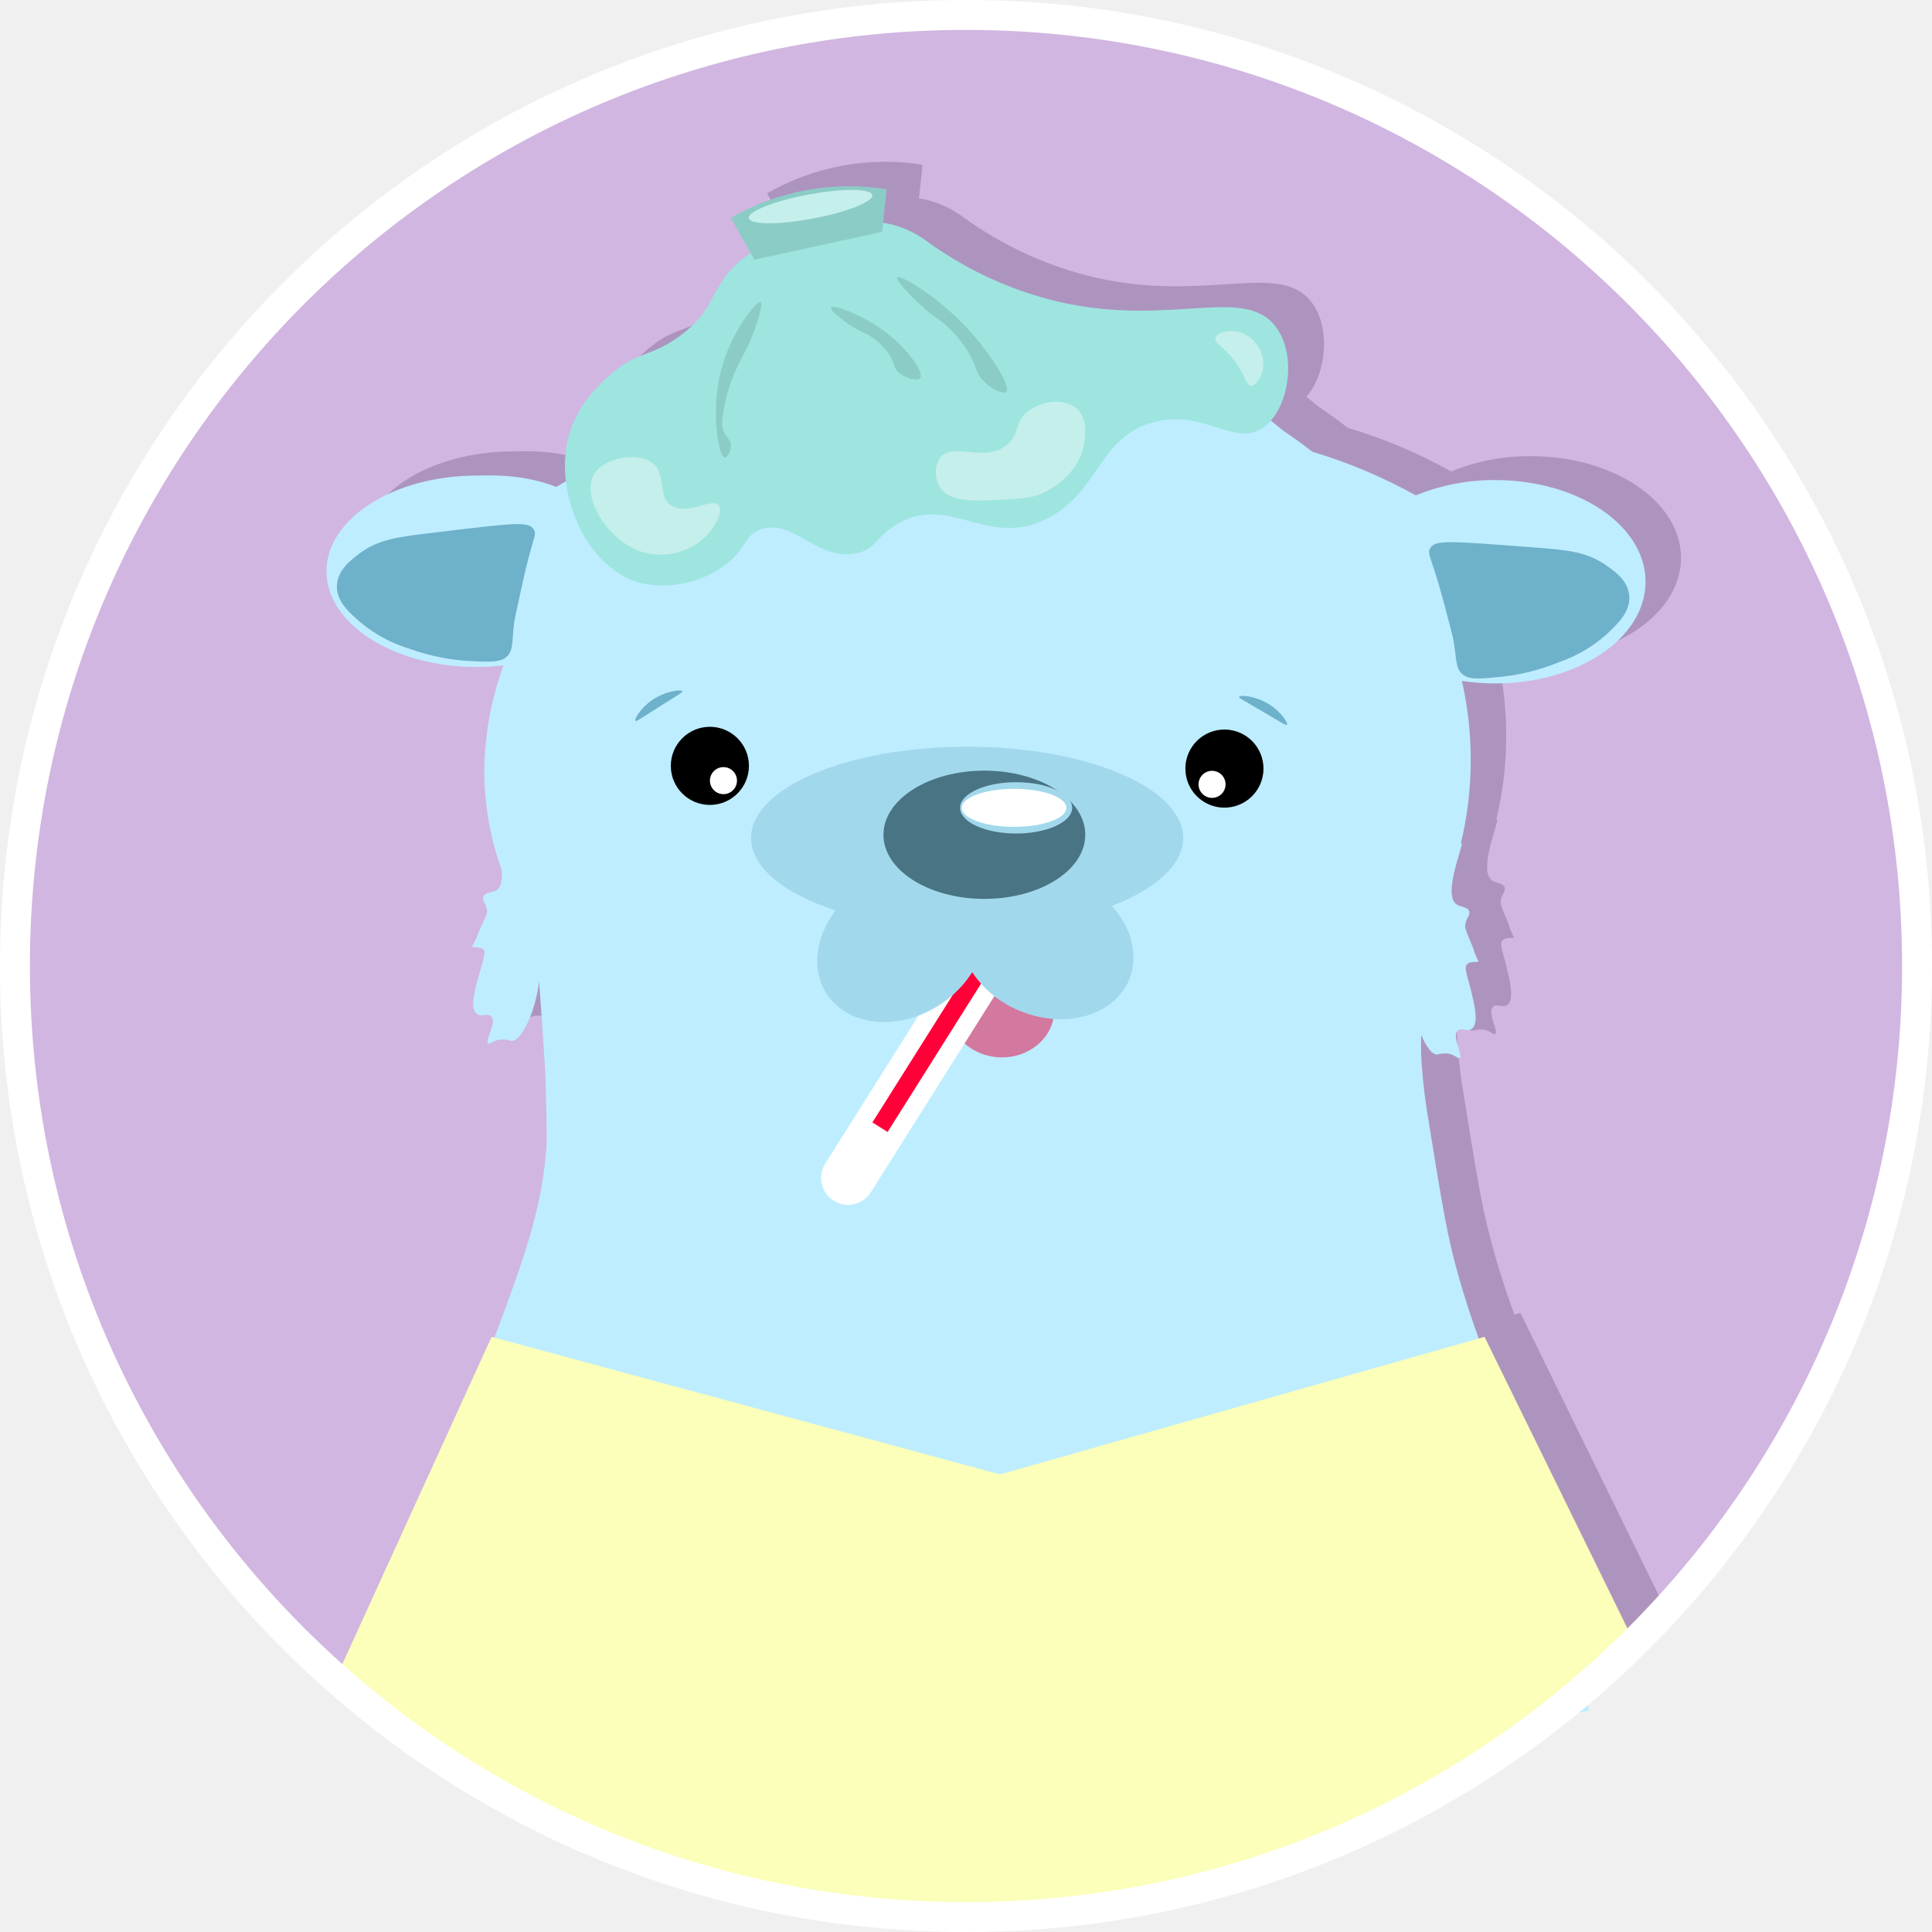
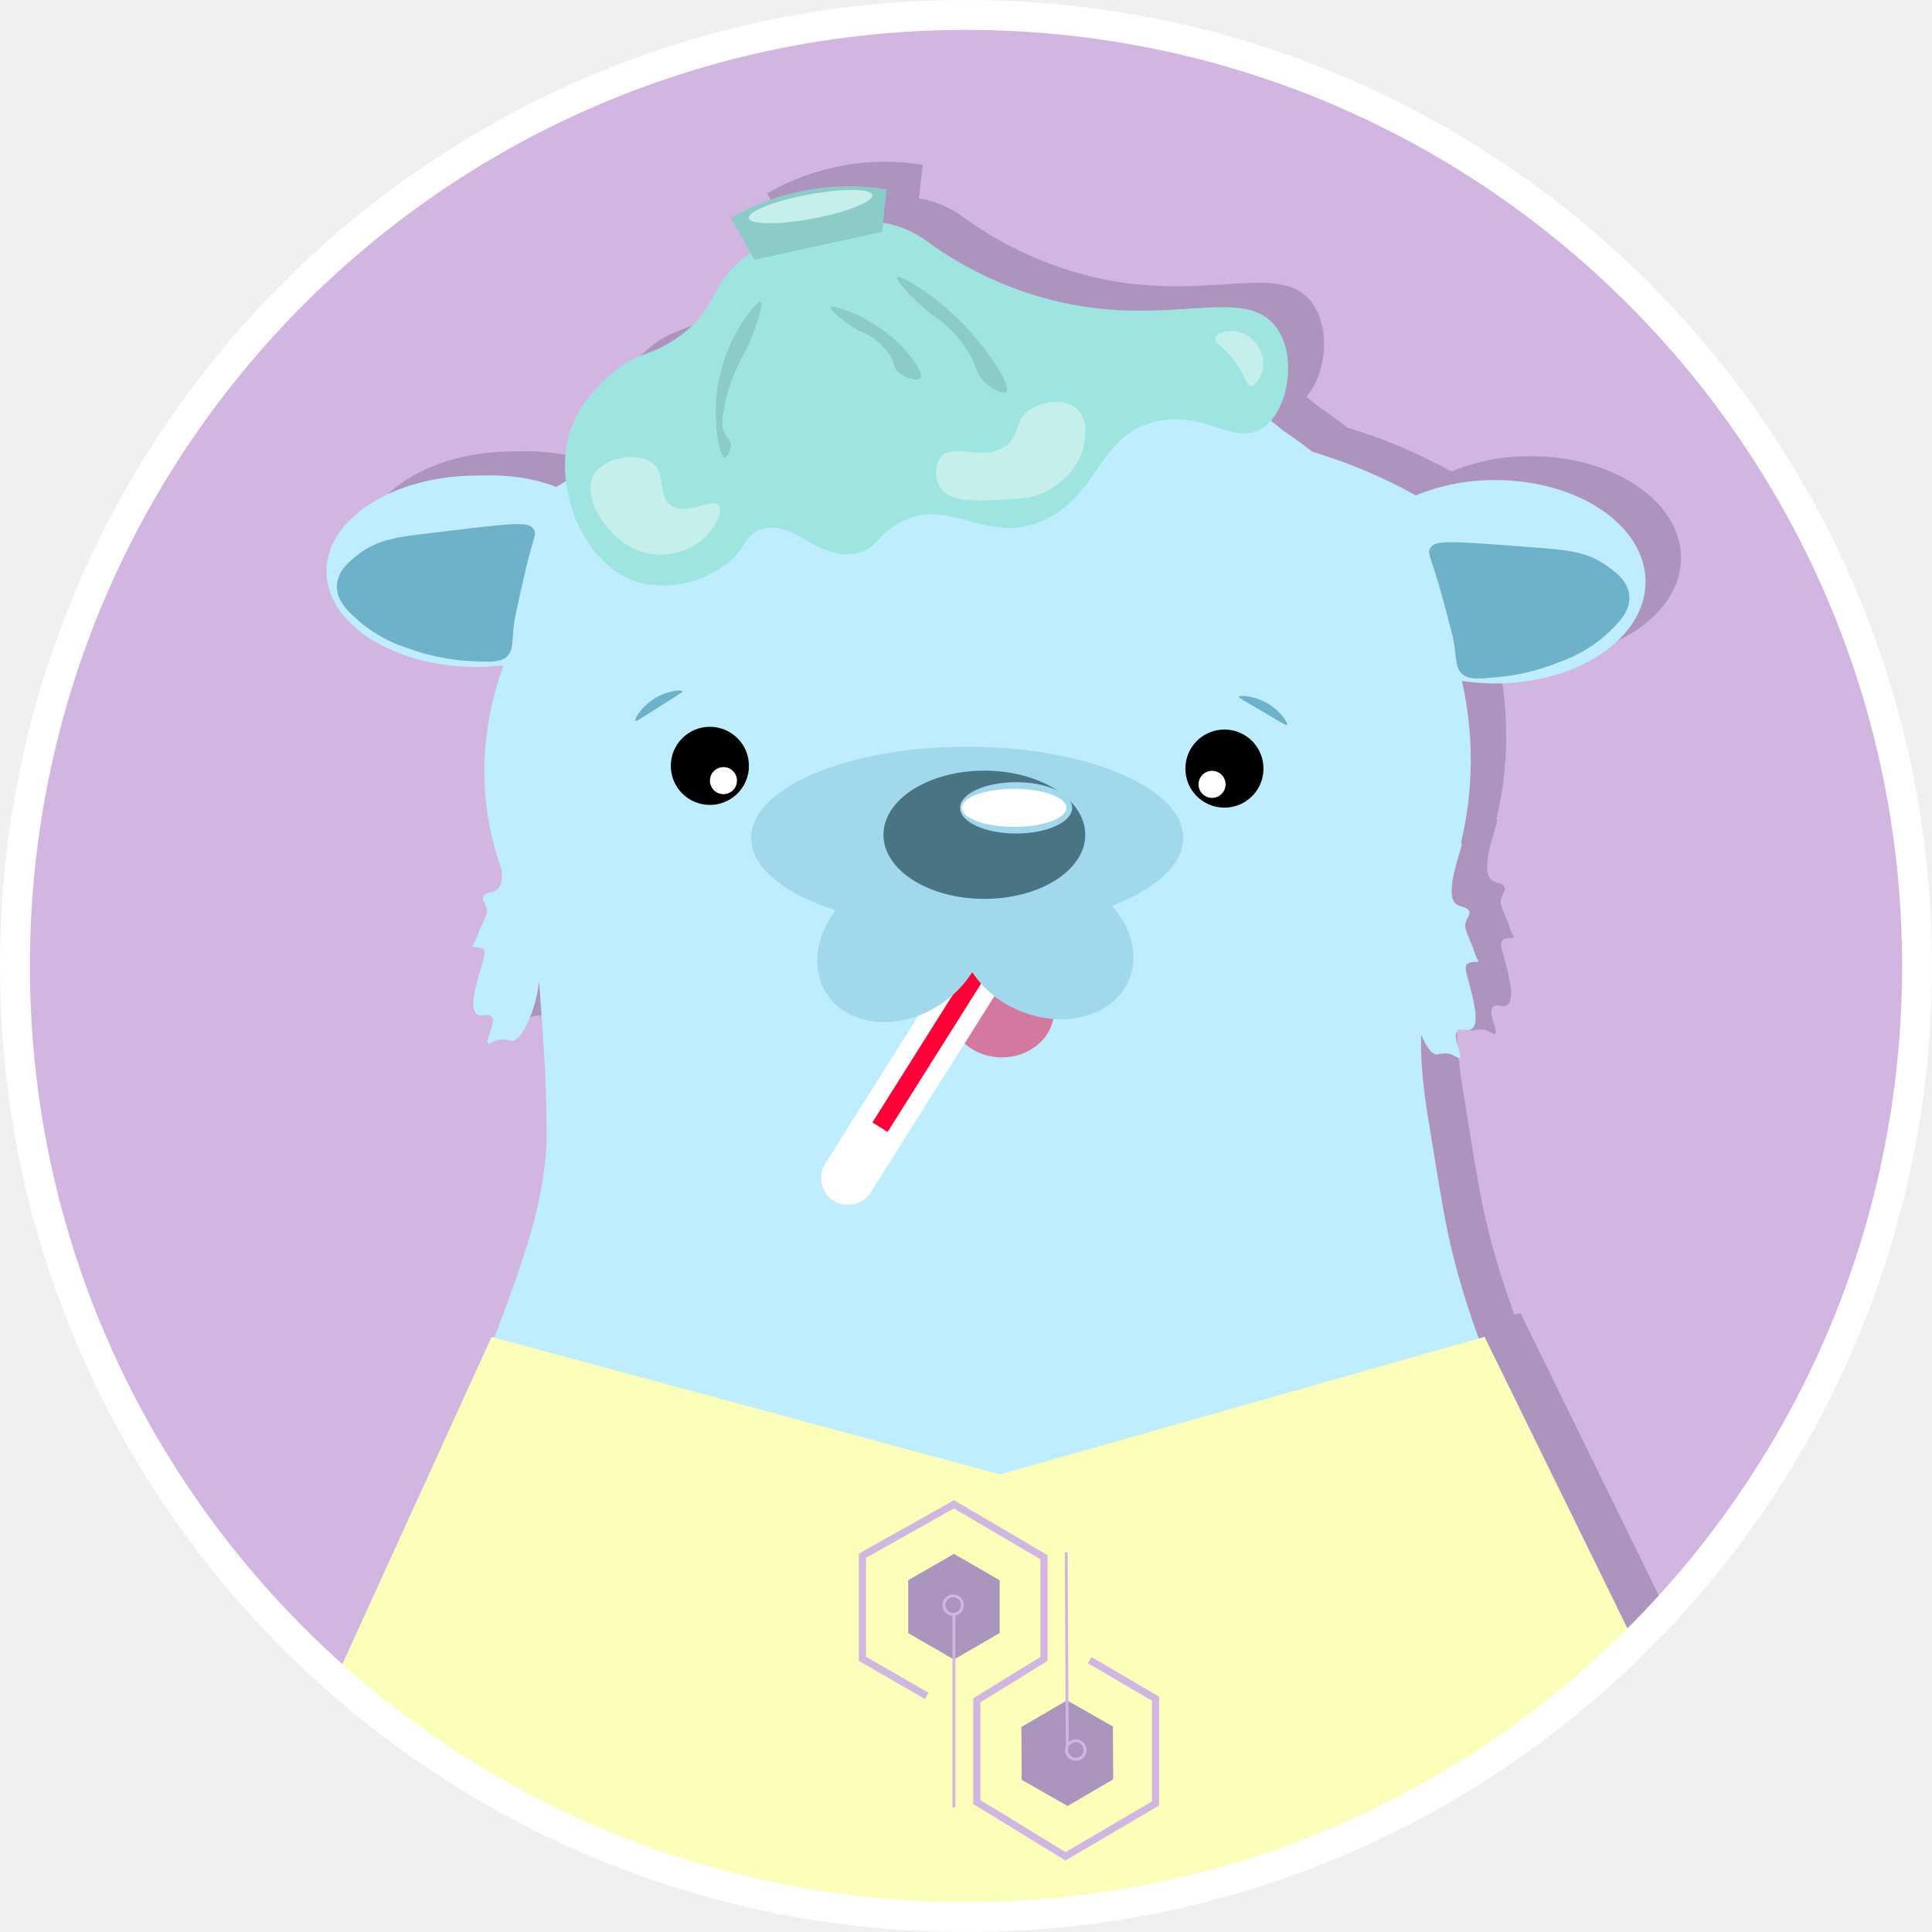
<svg xmlns="http://www.w3.org/2000/svg" viewBox="0 0 323 323">
  <defs>
-     <style>.cls-1{fill:#d1b6e1;}.cls-2{fill:#ad94bf;}.cls-3{fill:#beedff;}.cls-12,.cls-13,.cls-18,.cls-4{fill:none;}.cls-12,.cls-14,.cls-5{stroke:#000;}.cls-12,.cls-13,.cls-14,.cls-18,.cls-5,.cls-9{stroke-miterlimit:10;}.cls-14,.cls-6{fill:#fff;}.cls-7{fill:#6eb1ca;}.cls-8{fill:#d3789f;}.cls-9{fill:#ff0038;stroke-width:3px;}.cls-18,.cls-9{stroke:#fff;}.cls-10{fill:#a2d8ec;}.cls-11{fill:#497484;}.cls-13{stroke:#beedff;}.cls-15{fill:#fbffb9;}.cls-16{fill:#9ee5e0;}.cls-17{fill:#c5efeb;}.cls-18{stroke-width:5px;}.cls-19{fill:#8bccc6;}</style>
+     <style>.cls-1{fill:#d1b6e1;}.cls-2{fill:#ad94bf;}.cls-3{fill:#beedff;}.cls-12,.cls-17,.cls-19,.cls-21,.cls-4{fill:none;}.cls-12,.cls-13,.cls-5{stroke:#000;}.cls-12,.cls-13,.cls-17,.cls-19,.cls-21,.cls-5,.cls-9{stroke-miterlimit:10;}.cls-13,.cls-6{fill:#fff;}.cls-7{fill:#6eb1ca;}.cls-8{fill:#d3789f;}.cls-9{fill:#ff0038;stroke-width:3px;}.cls-17,.cls-9{stroke:#fff;}.cls-10{fill:#a2d8ec;}.cls-11{fill:#497484;}.cls-14{fill:#fbffb9;}.cls-15{fill:#9ee5e0;}.cls-16{fill:#c5efeb;}.cls-17{stroke-width:5px;}.cls-18{fill:#8bccc6;}.cls-19,.cls-21{stroke:#d1b6e1;}.cls-19{stroke-width:1.2px;}.cls-20{fill:#ac95bc;}.cls-21{stroke-width:0.48px;}</style>
  </defs>
  <g id="Layer_2" data-name="Layer 2">
    <g id="Inpatient_Care" data-name="Inpatient Care">
      <circle class="cls-1" cx="162.5" cy="160.5" r="159" />
      <path class="cls-2" d="M254.19,219.5l-1,.28A131.18,131.18,0,0,1,248,202.16c-1.19-5.67-3-17.44-3.17-18.41a92.66,92.66,0,0,1-1.24-10.17c-.1-1.88-.1-3.35-.06-4.6.81,2,1.8,3.33,2.64,3.32a5.39,5.39,0,0,1,1.86-.16c1.17.2,1.64.91,1.94.72.6-.39-1.33-3.53-.38-4.52.58-.62,1.64.24,2.42-.35,1.18-.89.42-4-.09-6.17-.59-2.47-1.34-4.08-.68-4.65s1.81-.2,1.84-.45a.11.11,0,0,0,0-.08,9.37,9.37,0,0,1-.88-2.2c-.91-2.13-1.37-3.19-1.32-3.71.11-1.26.94-1.68.66-2.41s-1.43-.65-2.12-1.14c-2.35-1.68,1.27-10,.87-10.21,0,0-.07,0-.13.06a59.83,59.83,0,0,0,.18-27.19,36.92,36.92,0,0,0,5.56.42c13.89,0,25.14-7.59,25.14-17s-11.26-17-25.14-17a34.44,34.44,0,0,0-13.27,2.56,85.89,85.89,0,0,0-17.3-7.29c-1.58-1.24-3.23-2.43-4.93-3.57-.65-.56-1.33-1.1-2-1.64,3.35-3.76,4.18-11.61.8-15.9-5.36-6.78-17.49.18-36-4a61.36,61.36,0,0,1-22-10,17.39,17.39,0,0,0-5.2-2.71,14.34,14.34,0,0,0-2.36-.54l.6-5.64a39.68,39.68,0,0,0-26,4.79l3.31,5.9-.31.21c-6.92,4.87-4.78,9-12,14-4.71,3.27-6.65,2.24-11,6-1.33,1.15-5.41,4.68-7,10a19.8,19.8,0,0,0-.57,8c-.54.31-1.08.62-1.61.94-5.85-2.32-11.73-1.9-13.28-1.9-13.89,0-25.14,7.18-25.14,16s11.26,16,25.14,16a39.31,39.31,0,0,0,4.45-.26A53.44,53.44,0,0,0,87,123a49,49,0,0,0,2.86,18.41c.14,1.52,0,2.85-.84,3.39s-1.85.3-2.19,1.07.52,1.17.6,2.43c0,.52-.47,1.56-1.47,3.66a9.25,9.25,0,0,1-1,2.17.11.11,0,0,0,0,.08c0,.25,1.35.05,1.86.51s-.16,2.17-.84,4.62c-.58,2.1-1.46,5.23-.29,6.16.78.62,1.88-.2,2.46.44.93,1-1.14,4.1-.53,4.51.29.2.8-.49,2-.65a5.59,5.59,0,0,1,1.89.22c1.51.08,3.59-4,4.4-8.47.09-.5.16-1,.21-1.52.07.86.14,1.78.21,2.82.46,6.3.84,12.65.84,12.65s.33,10.25.19,12.18c-.54,7.44-2.08,13.79-5.87,24.28-.86,2.39-1.81,5-2.84,7.66l-.45-.12-26,57c9.73,8.32,48.24,39.29,106,39a157.66,157.66,0,0,0,38.8-5c3.78-.9,7.6-2,11.41-3.22,1.77-.58,3.6-1.24,3.6-1.24a162.89,162.89,0,0,0,40-21,164.94,164.94,0,0,0,17-14l-.13-.2.31-.3Z" />
      <path class="cls-3" d="M273,275c-4.06-6.43-7.38-12.25-10-17.18-4.51-8.36-16.47-30.48-20.93-51.66-1.19-5.67-3-17.44-3.17-18.41a92.66,92.66,0,0,1-1.24-10.17c-.1-1.88-.1-3.35-.06-4.6.81,2,1.8,3.33,2.64,3.32a5.39,5.39,0,0,1,1.86-.16c1.17.2,1.64.91,1.94.72.6-.39-1.33-3.53-.38-4.52.58-.62,1.64.24,2.42-.35,1.18-.89.42-4-.09-6.17-.59-2.47-1.34-4.08-.68-4.65s1.81-.2,1.84-.45a.11.11,0,0,0,0-.08,9.37,9.37,0,0,1-.88-2.2c-.91-2.13-1.37-3.19-1.32-3.71.11-1.26.94-1.68.66-2.41s-1.43-.65-2.12-1.14c-2.35-1.68,1.27-10,.87-10.21,0,0-.07,0-.13.06a59.83,59.83,0,0,0,.18-27.19,36.92,36.92,0,0,0,5.56.42c13.89,0,25.14-7.59,25.14-17s-11.26-17-25.14-17a34.44,34.44,0,0,0-13.27,2.56,85.89,85.89,0,0,0-17.3-7.29c-1.58-1.24-3.23-2.43-4.93-3.57-11.5-9.9-30.06-16.34-51-16.34-21.58,0-40.62,6.82-52,17.22A89.86,89.86,0,0,0,93,81.41c-5.85-2.32-11.73-1.9-13.28-1.9-13.89,0-25.14,7.18-25.14,16s11.26,16,25.14,16a39.31,39.31,0,0,0,4.45-.26A53.44,53.44,0,0,0,81,127a49,49,0,0,0,2.86,18.41c.14,1.52,0,2.85-.84,3.39s-1.85.3-2.19,1.07.52,1.17.6,2.43c0,.52-.47,1.56-1.47,3.66a9.25,9.25,0,0,1-1,2.17.11.11,0,0,0,0,.08c0,.25,1.35.05,1.86.51s-.16,2.17-.84,4.62c-.58,2.1-1.46,5.23-.29,6.16.78.62,1.88-.2,2.46.44.93,1-1.14,4.1-.53,4.51.29.2.8-.49,2-.65a5.59,5.59,0,0,1,1.89.22c1.51.08,3.59-4,4.4-8.47.09-.5.16-1,.21-1.52.07.86.14,1.78.21,2.82.46,6.3.84,12.65.84,12.65s.33,10.25.19,12.18c-.54,7.44-2.08,13.79-5.87,24.28-3.16,8.76-7.36,19.63-12.81,32L64,285a174.82,174.82,0,0,0,66,31s41.21,8.82,82.4-4.76c1.77-.58,3.6-1.24,3.6-1.24a162.89,162.89,0,0,0,40-21A164.94,164.94,0,0,0,273,275Z" />
      <path class="cls-4" d="M339.76,254" />
      <circle class="cls-5" cx="118.68" cy="128.04" r="6.03" />
      <circle class="cls-6" cx="120.95" cy="130.51" r="2.26" transform="translate(-49.05 77.96) rotate(-30)" />
      <circle class="cls-5" cx="204.7" cy="128.51" r="6.03" transform="translate(-9.7 16.93) rotate(-4.63)" />
      <circle class="cls-6" cx="202.64" cy="131.14" r="2.26" transform="translate(-2.68 258.04) rotate(-64.63)" />
      <path class="cls-7" d="M106.23,120.51c-.25-.27.93-2.17,2.76-3.45,2.23-1.55,4.95-1.85,5.09-1.49.07.18-.5.46-3.71,2.49S106.39,120.68,106.23,120.51Z" />
      <path class="cls-7" d="M215.16,121.18c.24-.28-1-2.14-2.87-3.36-2.28-1.48-5-1.69-5.14-1.32-.06.18.51.44,3.79,2.37S215,121.35,215.16,121.18Z" />
      <path class="cls-7" d="M87.33,97.63c-.86,3.88-1.3,5.83-1.39,6.62-.36,3.09-.12,4.44-1.16,5.48-.79.79-2,1-5.06.84a35.82,35.82,0,0,1-11.3-2.12,23.48,23.48,0,0,1-8-4.27c-1.9-1.63-4.18-3.59-4.1-6.2s2.24-4.24,3.47-5.21c3.29-2.59,6.64-3,12.4-3.68,14.12-1.69,16.21-2,17.08-.53C89.81,89.51,89,89.91,87.33,97.63Z" />
      <path class="cls-7" d="M241.37,100.68c1,3.84,1.55,5.77,1.67,6.56.49,3.08.31,4.43,1.39,5.42.83.76,2,.95,5.09.62a35.82,35.82,0,0,0,11.2-2.6,23.48,23.48,0,0,0,7.85-4.61c1.83-1.71,4-3.76,3.83-6.37s-2.42-4.14-3.69-5.06c-3.39-2.45-6.76-2.7-12.54-3.14-14.18-1.08-16.28-1.27-17.09.2C238.54,92.68,239.32,93,241.37,100.68Z" />
      <ellipse class="cls-8" cx="167.44" cy="168.85" rx="7.94" ry="8.82" transform="translate(-8.87 328.41) rotate(-87.39)" />
      <rect class="cls-9" x="150.01" y="154.95" width="6" height="48.24" rx="3" ry="3" transform="translate(119.02 -54) rotate(32.21)" />
      <path class="cls-10" d="M197.81,140.1c0-8.43-16.17-15.26-36.12-15.26s-36.12,6.83-36.12,15.26c0,4.93,5.53,9.31,14.12,12.1-3.37,4.44-4.13,9.95-1.45,14,3.62,5.49,12.15,6.25,19,1.7a17.89,17.89,0,0,0,5.3-5.36,17.31,17.31,0,0,0,7.74,6.37c7.59,3.26,15.84,1,18.44-5,1.74-4.06.48-8.79-2.84-12.45C193.22,148.63,197.81,144.59,197.81,140.1Z" />
      <ellipse class="cls-11" cx="164.57" cy="139.56" rx="16.87" ry="10.72" />
      <ellipse class="cls-10" cx="169.88" cy="135.06" rx="9.37" ry="4.29" />
      <ellipse class="cls-6" cx="169.54" cy="135.06" rx="8.75" ry="3.18" />
      <path class="cls-12" d="M49.05,253.29" />
-       <line class="cls-13" x1="217.9" y1="295.14" x2="265.56" y2="285.48" />
-       <path class="cls-14" d="M284,216.31" />
-       <path class="cls-15" d="M82.19,223.5l85,23,81-23,25,51c-8.52,8.14-48.63,44.69-111,45-57.76.29-96.27-30.68-106-39Z" />
+       <path class="cls-13" d="M284,216.31" />
+       <path class="cls-14" d="M82.19,223.5l85,23,81-23,25,51c-8.52,8.14-48.63,44.69-111,45-57.76.29-96.27-30.68-106-39Z" />
      <rect class="cls-6" x="141.31" y="187.48" width="5" height="12.19" transform="translate(125.33 -46.86) rotate(32.21)" />
-       <path class="cls-16" d="M125.19,42.5c-6.92,4.87-4.78,9-12,14-4.71,3.27-6.65,2.24-11,6-1.33,1.15-5.41,4.68-7,10-2.79,9.33,2.55,22.54,12,25a17.56,17.56,0,0,0,14-3c3.72-2.75,3.15-5,6-6,5.36-1.87,9.5,5.37,16,4,3.37-.71,3.24-2.87,7-5,8.11-4.61,14.3,3.16,23,0,10.74-3.9,9.9-14.61,20-17,8.35-2,13.3,4.32,18,1,4.33-3.06,5.76-12.24,2-17-5.36-6.78-17.49.18-36-4a61.36,61.36,0,0,1-22-10,17.39,17.39,0,0,0-5.2-2.71c-1.94-.62-4.65-1.1-9.8-.29S130,39.09,125.19,42.5Z" />
-       <path class="cls-17" d="M109.19,77.5c-2.53-2.1-8.43-1-10,2-2,3.84,2.7,11.59,9,13a10.86,10.86,0,0,0,10-3c1.39-1.48,2.77-4,2-5-1.1-1.43-5.33,1.82-8,0C109.87,82.92,111.46,79.39,109.19,77.5Z" />
-       <circle class="cls-18" cx="161.5" cy="161.5" r="159" />
-       <path class="cls-17" d="M180.19,68.5c-2-2-5.74-1.53-8,0-2.7,1.83-1.59,4.14-4,6-3.7,2.85-8.86-.66-11,2a4.62,4.62,0,0,0,0,5c1.64,2.55,5.93,2.3,11,2,2.83-.17,4.25-.25,6-1,.6-.26,5.92-2.65,7-8C181.4,73.44,182,70.34,180.19,68.5Z" />
-       <path class="cls-19" d="M127.19,50.5c.49.24-.74,4.19-2,7-.8,1.79-1,1.82-2,4a27.67,27.67,0,0,0-2,6c-.47,2.52-.71,3.78,0,5,.4.69,1,1.13,1,2s-.58,2-1,2c-1-.08-2.21-6.81-1-13C121.66,55.92,126.53,50.18,127.19,50.5Z" />
-       <path class="cls-19" d="M150,46.36c-.34.43,2.47,3.47,4.82,5.46,1.73,1.47,2,1.34,3.53,2.75a19.38,19.38,0,0,1,3.89,4.93c1.17,2.16.9,2.78,2,4,1.33,1.46,3.48,2.51,4,2,.89-.86-2.71-6.45-6.33-10.41C156.7,49.42,150.38,45.83,150,46.36Z" />
-       <path class="cls-19" d="M138.95,51.36c-.38.36,1.9,2.26,3.86,3.45,1.44.87,1.76.74,3,1.6a9.9,9.9,0,0,1,3.05,3.17c.83,1.46.5,1.95,1.39,2.71,1.07.92,3,1.42,3.52,1,.95-.75-1.75-4.44-4.66-6.93C144.92,52.79,139.42,50.91,138.95,51.36Z" />
-       <path class="cls-17" d="M207.19,55.5c-1.6-.39-3.72,0-4,1s2,1.69,4,5c1.1,1.79,1.27,3,2,3s1.81-1.58,2-3A5.67,5.67,0,0,0,207.19,55.5Z" />
-       <path class="cls-19" d="M148.23,31.6l-.76,7.16-21.34,4.66-3.94-7a39.68,39.68,0,0,1,26-4.79Z" />
-       <ellipse class="cls-17" cx="135.51" cy="34.55" rx="10.5" ry="2.04" transform="translate(-4.04 25.53) rotate(-10.61)" />
+       <path class="cls-15" d="M125.19,42.5c-6.92,4.87-4.78,9-12,14-4.71,3.27-6.65,2.24-11,6-1.33,1.15-5.41,4.68-7,10-2.79,9.33,2.55,22.54,12,25a17.56,17.56,0,0,0,14-3c3.72-2.75,3.15-5,6-6,5.36-1.87,9.5,5.37,16,4,3.37-.71,3.24-2.87,7-5,8.11-4.61,14.3,3.16,23,0,10.74-3.9,9.9-14.61,20-17,8.35-2,13.3,4.32,18,1,4.33-3.06,5.76-12.24,2-17-5.36-6.78-17.49.18-36-4a61.36,61.36,0,0,1-22-10,17.39,17.39,0,0,0-5.2-2.71c-1.94-.62-4.65-1.1-9.8-.29S130,39.09,125.19,42.5Z" />
+       <path class="cls-16" d="M109.19,77.5c-2.53-2.1-8.43-1-10,2-2,3.84,2.7,11.59,9,13a10.86,10.86,0,0,0,10-3c1.39-1.48,2.77-4,2-5-1.1-1.43-5.33,1.82-8,0C109.87,82.92,111.46,79.39,109.19,77.5Z" />
+       <circle class="cls-17" cx="161.5" cy="161.5" r="159" />
+       <path class="cls-16" d="M180.19,68.5c-2-2-5.74-1.53-8,0-2.7,1.83-1.59,4.14-4,6-3.7,2.85-8.86-.66-11,2a4.62,4.62,0,0,0,0,5c1.64,2.55,5.93,2.3,11,2,2.83-.17,4.25-.25,6-1,.6-.26,5.92-2.65,7-8C181.4,73.44,182,70.34,180.19,68.5Z" />
+       <path class="cls-18" d="M127.19,50.5c.49.24-.74,4.19-2,7-.8,1.79-1,1.82-2,4a27.67,27.67,0,0,0-2,6c-.47,2.52-.71,3.78,0,5,.4.69,1,1.13,1,2s-.58,2-1,2c-1-.08-2.21-6.81-1-13C121.66,55.92,126.53,50.18,127.19,50.5Z" />
+       <path class="cls-18" d="M150,46.36c-.34.43,2.47,3.47,4.82,5.46,1.73,1.47,2,1.34,3.53,2.75a19.38,19.38,0,0,1,3.89,4.93c1.17,2.16.9,2.78,2,4,1.33,1.46,3.48,2.51,4,2,.89-.86-2.71-6.45-6.33-10.41C156.7,49.42,150.38,45.83,150,46.36Z" />
+       <path class="cls-18" d="M138.95,51.36c-.38.36,1.9,2.26,3.86,3.45,1.44.87,1.76.74,3,1.6a9.9,9.9,0,0,1,3.05,3.17c.83,1.46.5,1.95,1.39,2.71,1.07.92,3,1.42,3.52,1,.95-.75-1.75-4.44-4.66-6.93C144.92,52.79,139.42,50.91,138.95,51.36Z" />
+       <path class="cls-16" d="M207.19,55.5c-1.6-.39-3.72,0-4,1s2,1.69,4,5c1.1,1.79,1.27,3,2,3s1.81-1.58,2-3A5.67,5.67,0,0,0,207.19,55.5Z" />
+       <path class="cls-18" d="M148.23,31.6l-.76,7.16-21.34,4.66-3.94-7a39.68,39.68,0,0,1,26-4.79Z" />
+       <ellipse class="cls-16" cx="135.51" cy="34.55" rx="10.5" ry="2.04" transform="translate(-4.04 25.53) rotate(-10.61)" />
+       <path class="cls-19" d="M154.94,283.53l-10.76-6.21V260.1l15.3-8.6,15.06,8.84v17l-11.23,6.93v17l14.82,9.08,15.06-8.84V284l-11-6.45" />
+       <polygon class="cls-20" points="151.84 264.19 151.84 273.02 159.48 277.44 167.13 273.02 167.13 264.19 159.48 259.78 151.84 264.19" />
+       <circle class="cls-21" cx="159.36" cy="268.35" r="1.55" />
+       <line class="cls-21" x1="159.48" y1="269.9" x2="159.48" y2="302.17" />
+       <polygon class="cls-20" points="186.11 297.48 186.06 288.64 178.39 284.27 170.76 288.73 170.81 297.56 178.49 301.93 186.11 297.48" />
+       <circle class="cls-21" cx="178.56" cy="293.36" r="1.55" transform="matrix(1, -0.01, 0.01, 1, -1.63, 1)" />
+       <line class="cls-21" x1="178.43" y1="291.81" x2="178.25" y2="259.51" />
    </g>
  </g>
</svg>
